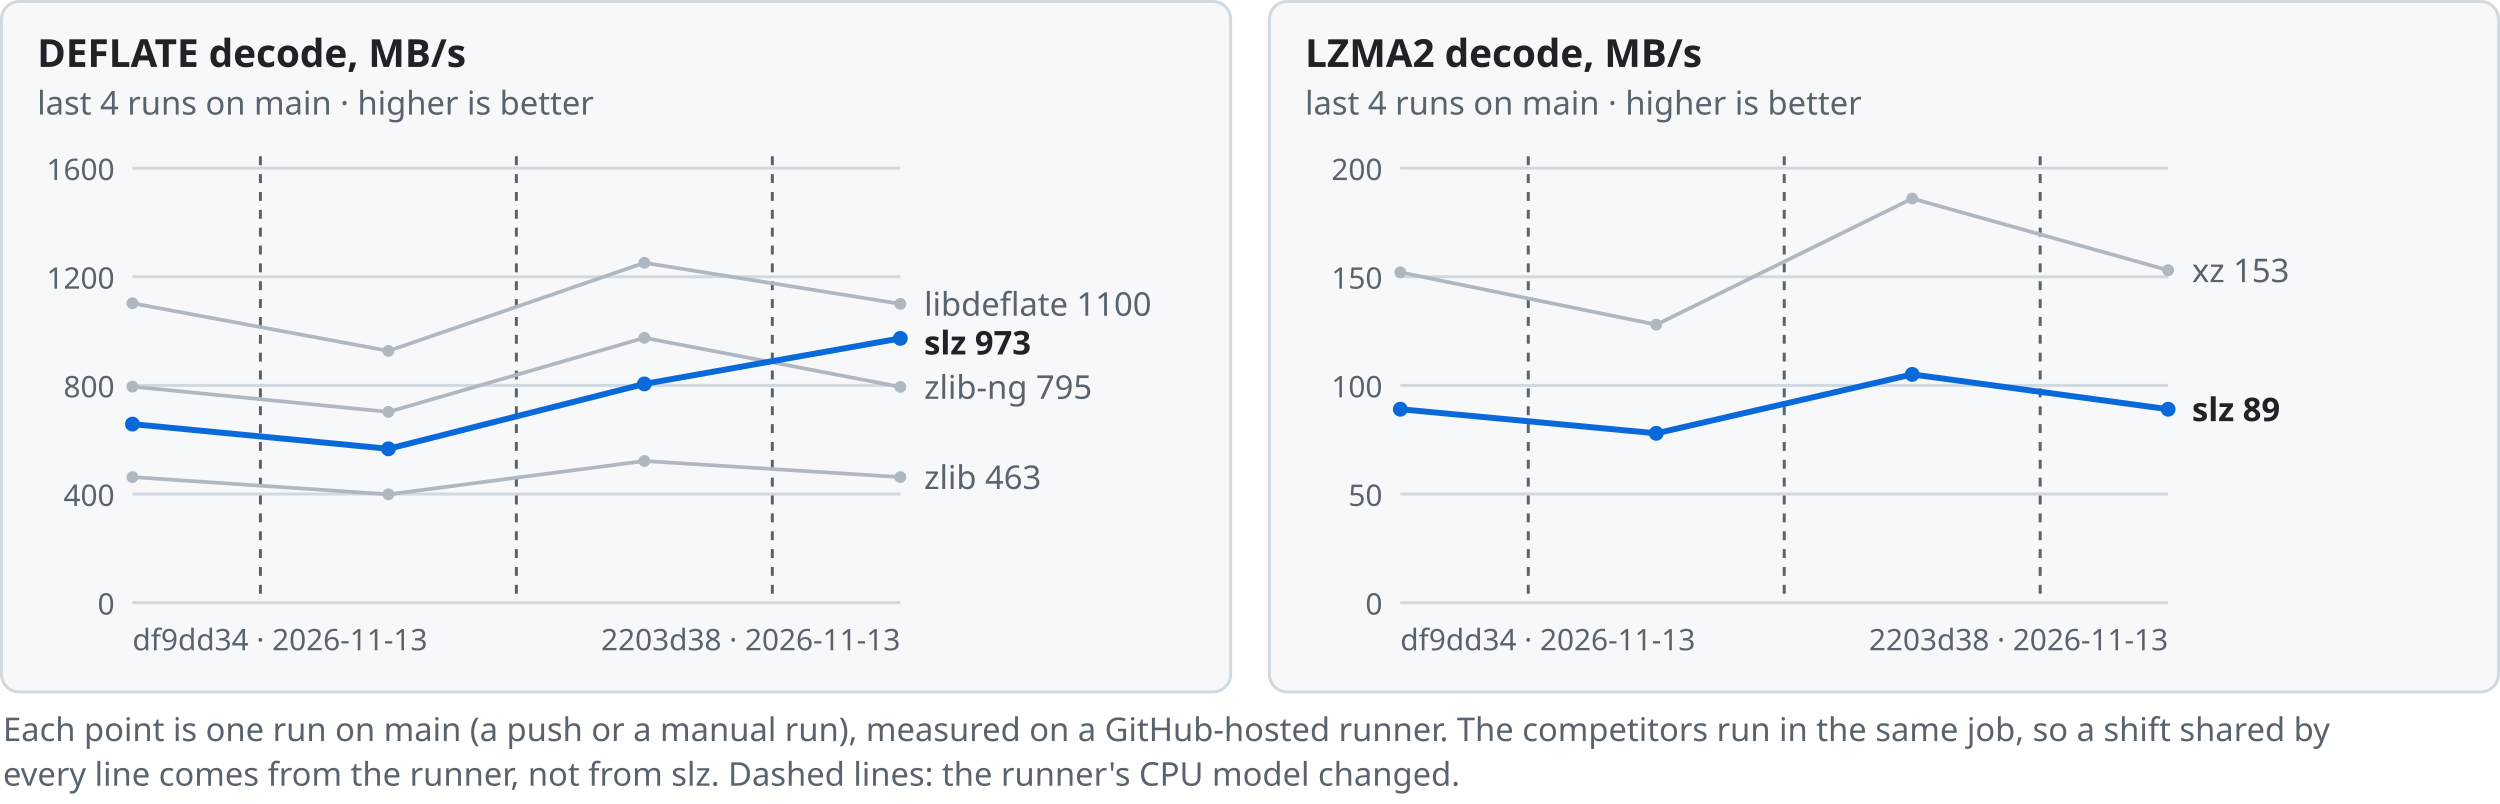
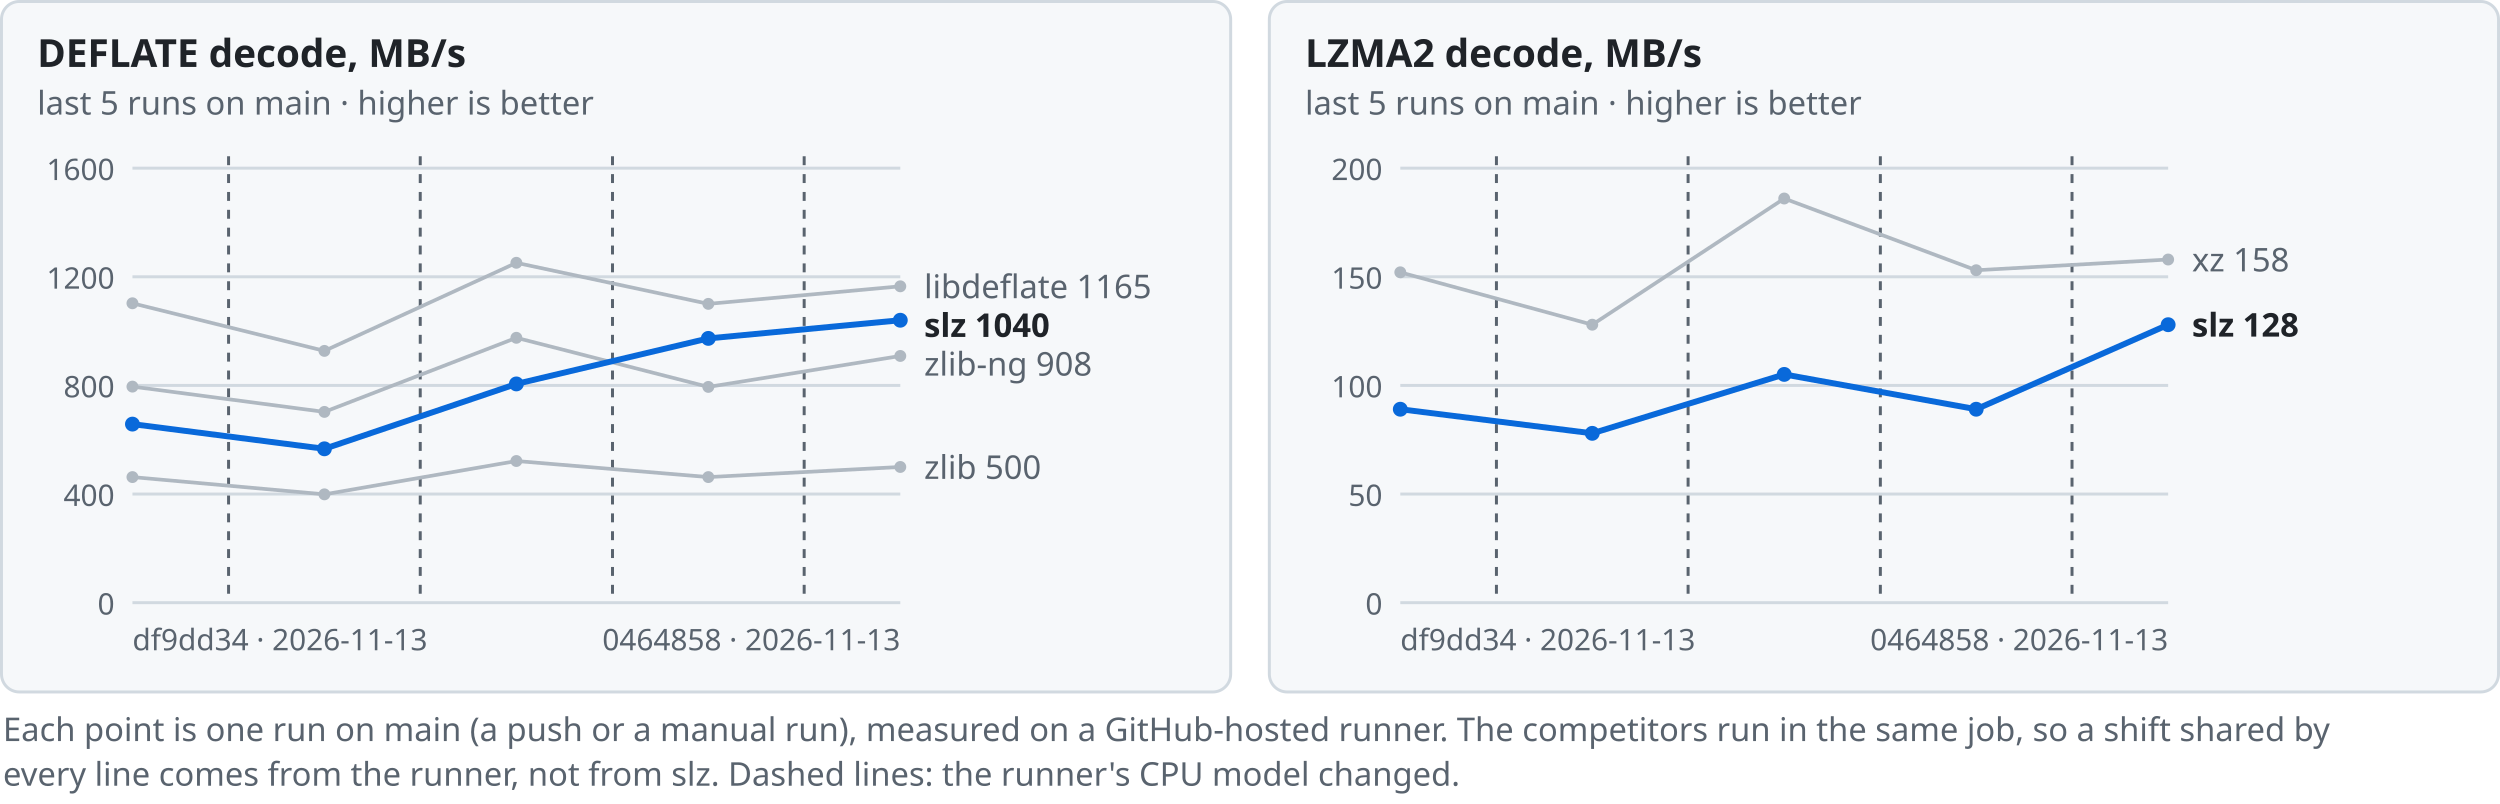
<svg xmlns="http://www.w3.org/2000/svg" width="840" height="270" viewBox="0 0 840 270" role="img" aria-labelledby="title desc">
  <style>text{font-family:-apple-system,BlinkMacSystemFont,'Segoe UI','Noto Sans',Helvetica,Arial,sans-serif;font-variant-numeric:tabular-nums}</style>
  <rect x="0.5" y="0.5" width="413.0" height="232.0" fill="#f6f8fa" rx="6" stroke="#d1d9e0" />
  <text x="12.5" y="22.5" font-size="13" fill="#1f2328" font-weight="600">DEFLATE decode, MB/s</text>
-   <text x="12.5" y="38.5" font-size="11" fill="#59636e">last 4 runs on main · higher is better</text>
+   <text x="12.5" y="38.5" font-size="11" fill="#59636e">last 5 runs on main · higher is better</text>
  <line x1="44.5" y1="202.5" x2="302.5" y2="202.5" stroke="#d1d9e0" stroke-width="1" />
  <text x="38.5" y="206.5" font-size="10" fill="#59636e" text-anchor="end">0</text>
  <line x1="44.5" y1="166.0" x2="302.5" y2="166.0" stroke="#d1d9e0" stroke-width="1" />
  <text x="38.5" y="170.0" font-size="10" fill="#59636e" text-anchor="end">400</text>
  <line x1="44.5" y1="129.5" x2="302.5" y2="129.5" stroke="#d1d9e0" stroke-width="1" />
  <text x="38.5" y="133.5" font-size="10" fill="#59636e" text-anchor="end">800</text>
  <line x1="44.5" y1="93.0" x2="302.5" y2="93.0" stroke="#d1d9e0" stroke-width="1" />
  <text x="38.5" y="97.0" font-size="10" fill="#59636e" text-anchor="end">1200</text>
  <line x1="44.5" y1="56.5" x2="302.5" y2="56.5" stroke="#d1d9e0" stroke-width="1" />
  <text x="38.5" y="60.5" font-size="10" fill="#59636e" text-anchor="end">1600</text>
-   <line x1="87.5" y1="52.5" x2="87.5" y2="202.5" stroke="#59636e" stroke-width="1" stroke-dasharray="3 3" />
-   <line x1="173.5" y1="52.5" x2="173.5" y2="202.5" stroke="#59636e" stroke-width="1" stroke-dasharray="3 3" />
-   <line x1="259.5" y1="52.5" x2="259.5" y2="202.5" stroke="#59636e" stroke-width="1" stroke-dasharray="3 3" />
-   <polyline points="44.5,101.9 130.5,117.9 216.5,88.3 302.5,102.1" fill="none" stroke="#afb8c1" stroke-width="1.25" stroke-linejoin="round" stroke-linecap="round" />
+   <line x1="76.8" y1="52.5" x2="76.8" y2="202.5" stroke="#59636e" stroke-width="1" stroke-dasharray="3 3" />
+   <line x1="141.2" y1="52.5" x2="141.2" y2="202.5" stroke="#59636e" stroke-width="1" stroke-dasharray="3 3" />
+   <line x1="205.8" y1="52.5" x2="205.8" y2="202.5" stroke="#59636e" stroke-width="1" stroke-dasharray="3 3" />
+   <line x1="270.2" y1="52.5" x2="270.2" y2="202.5" stroke="#59636e" stroke-width="1" stroke-dasharray="3 3" />
+   <polyline points="44.5,101.9 109.0,117.9 173.5,88.3 238.0,102.1 302.5,96.2" fill="none" stroke="#afb8c1" stroke-width="1.25" stroke-linejoin="round" stroke-linecap="round" />
  <circle cx="44.5" cy="101.9" r="2" fill="#afb8c1" />
-   <circle cx="130.5" cy="117.9" r="2" fill="#afb8c1" />
-   <circle cx="216.5" cy="88.3" r="2" fill="#afb8c1" />
-   <circle cx="302.5" cy="102.1" r="2" fill="#afb8c1" />
-   <polyline points="44.5,129.9 130.5,138.4 216.5,113.5 302.5,130.0" fill="none" stroke="#afb8c1" stroke-width="1.25" stroke-linejoin="round" stroke-linecap="round" />
+   <circle cx="109.0" cy="117.9" r="2" fill="#afb8c1" />
+   <circle cx="173.5" cy="88.3" r="2" fill="#afb8c1" />
+   <circle cx="238.0" cy="102.1" r="2" fill="#afb8c1" />
+   <circle cx="302.5" cy="96.2" r="2" fill="#afb8c1" />
+   <polyline points="44.5,129.9 109.0,138.4 173.5,113.5 238.0,130.0 302.5,119.6" fill="none" stroke="#afb8c1" stroke-width="1.25" stroke-linejoin="round" stroke-linecap="round" />
  <circle cx="44.5" cy="129.9" r="2" fill="#afb8c1" />
-   <circle cx="130.5" cy="138.4" r="2" fill="#afb8c1" />
-   <circle cx="216.5" cy="113.5" r="2" fill="#afb8c1" />
-   <circle cx="302.5" cy="130.0" r="2" fill="#afb8c1" />
-   <polyline points="44.5,160.3 130.5,166.1 216.5,154.9 302.5,160.3" fill="none" stroke="#afb8c1" stroke-width="1.25" stroke-linejoin="round" stroke-linecap="round" />
+   <circle cx="109.0" cy="138.4" r="2" fill="#afb8c1" />
+   <circle cx="173.5" cy="113.5" r="2" fill="#afb8c1" />
+   <circle cx="238.0" cy="130.0" r="2" fill="#afb8c1" />
+   <circle cx="302.5" cy="119.6" r="2" fill="#afb8c1" />
+   <polyline points="44.5,160.3 109.0,166.1 173.5,154.9 238.0,160.3 302.5,156.9" fill="none" stroke="#afb8c1" stroke-width="1.25" stroke-linejoin="round" stroke-linecap="round" />
  <circle cx="44.5" cy="160.3" r="2" fill="#afb8c1" />
-   <circle cx="130.5" cy="166.1" r="2" fill="#afb8c1" />
-   <circle cx="216.5" cy="154.9" r="2" fill="#afb8c1" />
-   <circle cx="302.5" cy="160.3" r="2" fill="#afb8c1" />
-   <polyline points="44.5,142.5 130.5,150.8 216.5,129.0 302.5,113.7" fill="none" stroke="#0969da" stroke-width="2" stroke-linejoin="round" stroke-linecap="round" />
+   <circle cx="109.0" cy="166.1" r="2" fill="#afb8c1" />
+   <circle cx="173.5" cy="154.9" r="2" fill="#afb8c1" />
+   <circle cx="238.0" cy="160.3" r="2" fill="#afb8c1" />
+   <circle cx="302.5" cy="156.9" r="2" fill="#afb8c1" />
+   <polyline points="44.5,142.5 109.0,150.8 173.5,129.0 238.0,113.7 302.5,107.6" fill="none" stroke="#0969da" stroke-width="2" stroke-linejoin="round" stroke-linecap="round" />
  <circle cx="44.5" cy="142.5" r="2.5" fill="#0969da" />
-   <circle cx="130.5" cy="150.8" r="2.5" fill="#0969da" />
-   <circle cx="216.5" cy="129.0" r="2.5" fill="#0969da" />
-   <circle cx="302.5" cy="113.7" r="2.5" fill="#0969da" />
-   <text x="310.5" y="106.1" font-size="11" fill="#59636e">libdeflate 1100</text>
-   <text x="310.5" y="119.1" font-size="11" fill="#1f2328" font-weight="600">slz 973</text>
-   <text x="310.5" y="134.0" font-size="11" fill="#59636e">zlib-ng 795</text>
-   <text x="310.5" y="164.3" font-size="11" fill="#59636e">zlib 463</text>
+   <circle cx="109.0" cy="150.8" r="2.5" fill="#0969da" />
+   <circle cx="173.5" cy="129.0" r="2.5" fill="#0969da" />
+   <circle cx="238.0" cy="113.7" r="2.5" fill="#0969da" />
+   <circle cx="302.5" cy="107.6" r="2.5" fill="#0969da" />
+   <text x="310.5" y="100.2" font-size="11" fill="#59636e">libdeflate 1165</text>
+   <text x="310.5" y="113.2" font-size="11" fill="#1f2328" font-weight="600">slz 1040</text>
+   <text x="310.5" y="126.2" font-size="11" fill="#59636e">zlib-ng 908</text>
+   <text x="310.5" y="160.9" font-size="11" fill="#59636e">zlib 500</text>
  <text x="44.5" y="218.5" font-size="10" fill="#59636e">df9dd34 · 2026-11-13</text>
-   <text x="302.5" y="218.5" font-size="10" fill="#59636e" text-anchor="end">2203d38 · 2026-11-13</text>
+   <text x="302.5" y="218.5" font-size="10" fill="#59636e" text-anchor="end">0464858 · 2026-11-13</text>
  <rect x="426.5" y="0.5" width="413.0" height="232.0" fill="#f6f8fa" rx="6" stroke="#d1d9e0" />
  <text x="438.5" y="22.5" font-size="13" fill="#1f2328" font-weight="600">LZMA2 decode, MB/s</text>
-   <text x="438.5" y="38.5" font-size="11" fill="#59636e">last 4 runs on main · higher is better</text>
+   <text x="438.5" y="38.5" font-size="11" fill="#59636e">last 5 runs on main · higher is better</text>
  <line x1="470.5" y1="202.5" x2="728.5" y2="202.5" stroke="#d1d9e0" stroke-width="1" />
  <text x="464.5" y="206.5" font-size="10" fill="#59636e" text-anchor="end">0</text>
  <line x1="470.5" y1="166.0" x2="728.5" y2="166.0" stroke="#d1d9e0" stroke-width="1" />
  <text x="464.5" y="170.0" font-size="10" fill="#59636e" text-anchor="end">50</text>
  <line x1="470.5" y1="129.5" x2="728.5" y2="129.5" stroke="#d1d9e0" stroke-width="1" />
  <text x="464.5" y="133.5" font-size="10" fill="#59636e" text-anchor="end">100</text>
  <line x1="470.5" y1="93.0" x2="728.5" y2="93.0" stroke="#d1d9e0" stroke-width="1" />
  <text x="464.5" y="97.0" font-size="10" fill="#59636e" text-anchor="end">150</text>
  <line x1="470.5" y1="56.5" x2="728.5" y2="56.5" stroke="#d1d9e0" stroke-width="1" />
  <text x="464.5" y="60.5" font-size="10" fill="#59636e" text-anchor="end">200</text>
-   <line x1="513.5" y1="52.5" x2="513.5" y2="202.5" stroke="#59636e" stroke-width="1" stroke-dasharray="3 3" />
-   <line x1="599.5" y1="52.5" x2="599.5" y2="202.5" stroke="#59636e" stroke-width="1" stroke-dasharray="3 3" />
-   <line x1="685.5" y1="52.5" x2="685.5" y2="202.5" stroke="#59636e" stroke-width="1" stroke-dasharray="3 3" />
-   <polyline points="470.5,91.5 556.5,109.1 642.5,66.7 728.5,90.8" fill="none" stroke="#afb8c1" stroke-width="1.25" stroke-linejoin="round" stroke-linecap="round" />
+   <line x1="502.8" y1="52.5" x2="502.8" y2="202.5" stroke="#59636e" stroke-width="1" stroke-dasharray="3 3" />
+   <line x1="567.2" y1="52.5" x2="567.2" y2="202.5" stroke="#59636e" stroke-width="1" stroke-dasharray="3 3" />
+   <line x1="631.8" y1="52.5" x2="631.8" y2="202.5" stroke="#59636e" stroke-width="1" stroke-dasharray="3 3" />
+   <line x1="696.2" y1="52.5" x2="696.2" y2="202.5" stroke="#59636e" stroke-width="1" stroke-dasharray="3 3" />
+   <polyline points="470.5,91.5 535.0,109.1 599.5,66.7 664.0,90.8 728.5,87.2" fill="none" stroke="#afb8c1" stroke-width="1.25" stroke-linejoin="round" stroke-linecap="round" />
  <circle cx="470.5" cy="91.5" r="2" fill="#afb8c1" />
-   <circle cx="556.5" cy="109.1" r="2" fill="#afb8c1" />
-   <circle cx="642.5" cy="66.7" r="2" fill="#afb8c1" />
-   <circle cx="728.5" cy="90.8" r="2" fill="#afb8c1" />
-   <polyline points="470.5,137.5 556.5,145.6 642.5,125.8 728.5,137.5" fill="none" stroke="#0969da" stroke-width="2" stroke-linejoin="round" stroke-linecap="round" />
+   <circle cx="535.0" cy="109.1" r="2" fill="#afb8c1" />
+   <circle cx="599.5" cy="66.7" r="2" fill="#afb8c1" />
+   <circle cx="664.0" cy="90.8" r="2" fill="#afb8c1" />
+   <circle cx="728.5" cy="87.2" r="2" fill="#afb8c1" />
+   <polyline points="470.5,137.5 535.0,145.6 599.5,125.8 664.0,137.5 728.5,109.1" fill="none" stroke="#0969da" stroke-width="2" stroke-linejoin="round" stroke-linecap="round" />
  <circle cx="470.5" cy="137.5" r="2.5" fill="#0969da" />
-   <circle cx="556.5" cy="145.6" r="2.5" fill="#0969da" />
-   <circle cx="642.5" cy="125.8" r="2.5" fill="#0969da" />
-   <circle cx="728.5" cy="137.5" r="2.5" fill="#0969da" />
-   <text x="736.5" y="94.8" font-size="11" fill="#59636e">xz 153</text>
-   <text x="736.5" y="141.5" font-size="11" fill="#1f2328" font-weight="600">slz 89</text>
+   <circle cx="535.0" cy="145.6" r="2.5" fill="#0969da" />
+   <circle cx="599.5" cy="125.8" r="2.5" fill="#0969da" />
+   <circle cx="664.0" cy="137.5" r="2.5" fill="#0969da" />
+   <circle cx="728.5" cy="109.1" r="2.5" fill="#0969da" />
+   <text x="736.5" y="91.2" font-size="11" fill="#59636e">xz 158</text>
+   <text x="736.5" y="113.1" font-size="11" fill="#1f2328" font-weight="600">slz 128</text>
  <text x="470.5" y="218.5" font-size="10" fill="#59636e">df9dd34 · 2026-11-13</text>
-   <text x="728.5" y="218.5" font-size="10" fill="#59636e" text-anchor="end">2203d38 · 2026-11-13</text>
+   <text x="728.5" y="218.5" font-size="10" fill="#59636e" text-anchor="end">0464858 · 2026-11-13</text>
  <text x="1.0" y="249.0" font-size="11" fill="#59636e">Each point is one run on main (a push or a manual run), measured on a GitHub-hosted runner. The competitors run in the same job, so a shift shared by</text>
  <text x="1.0" y="264.0" font-size="11" fill="#59636e">every line comes from the runner, not from slz. Dashed lines: the runner's CPU model changed.</text>
</svg>
